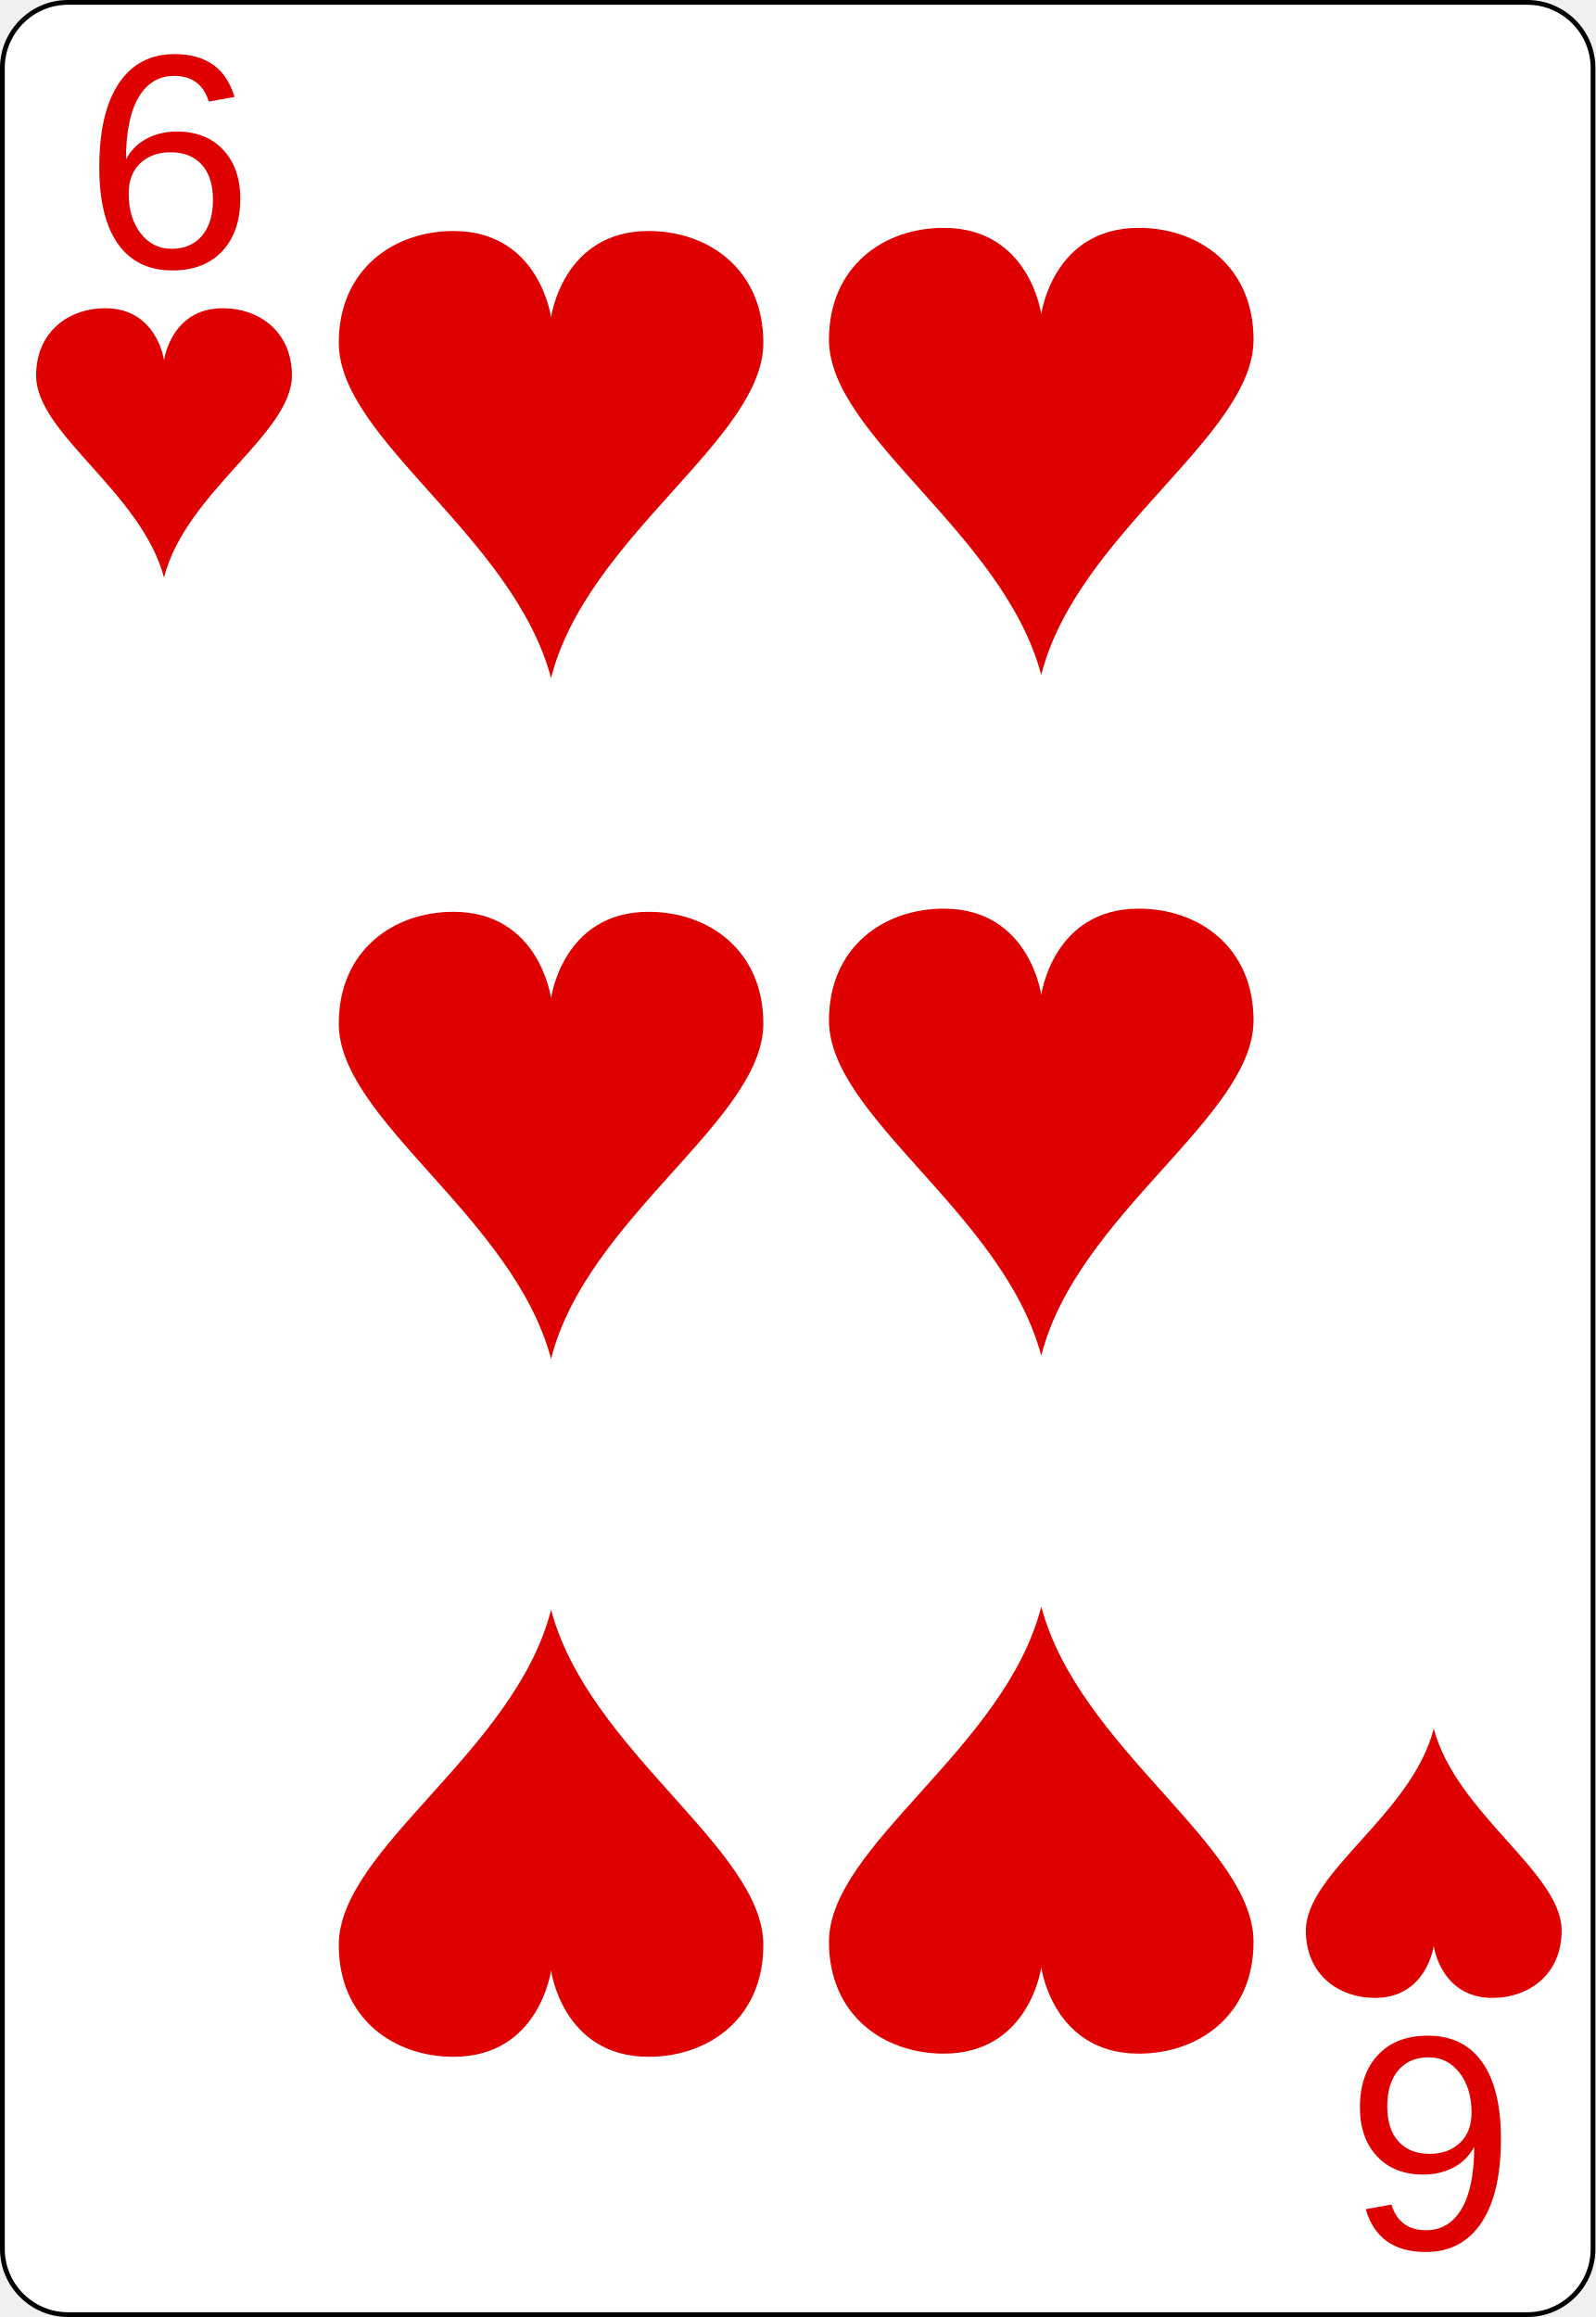
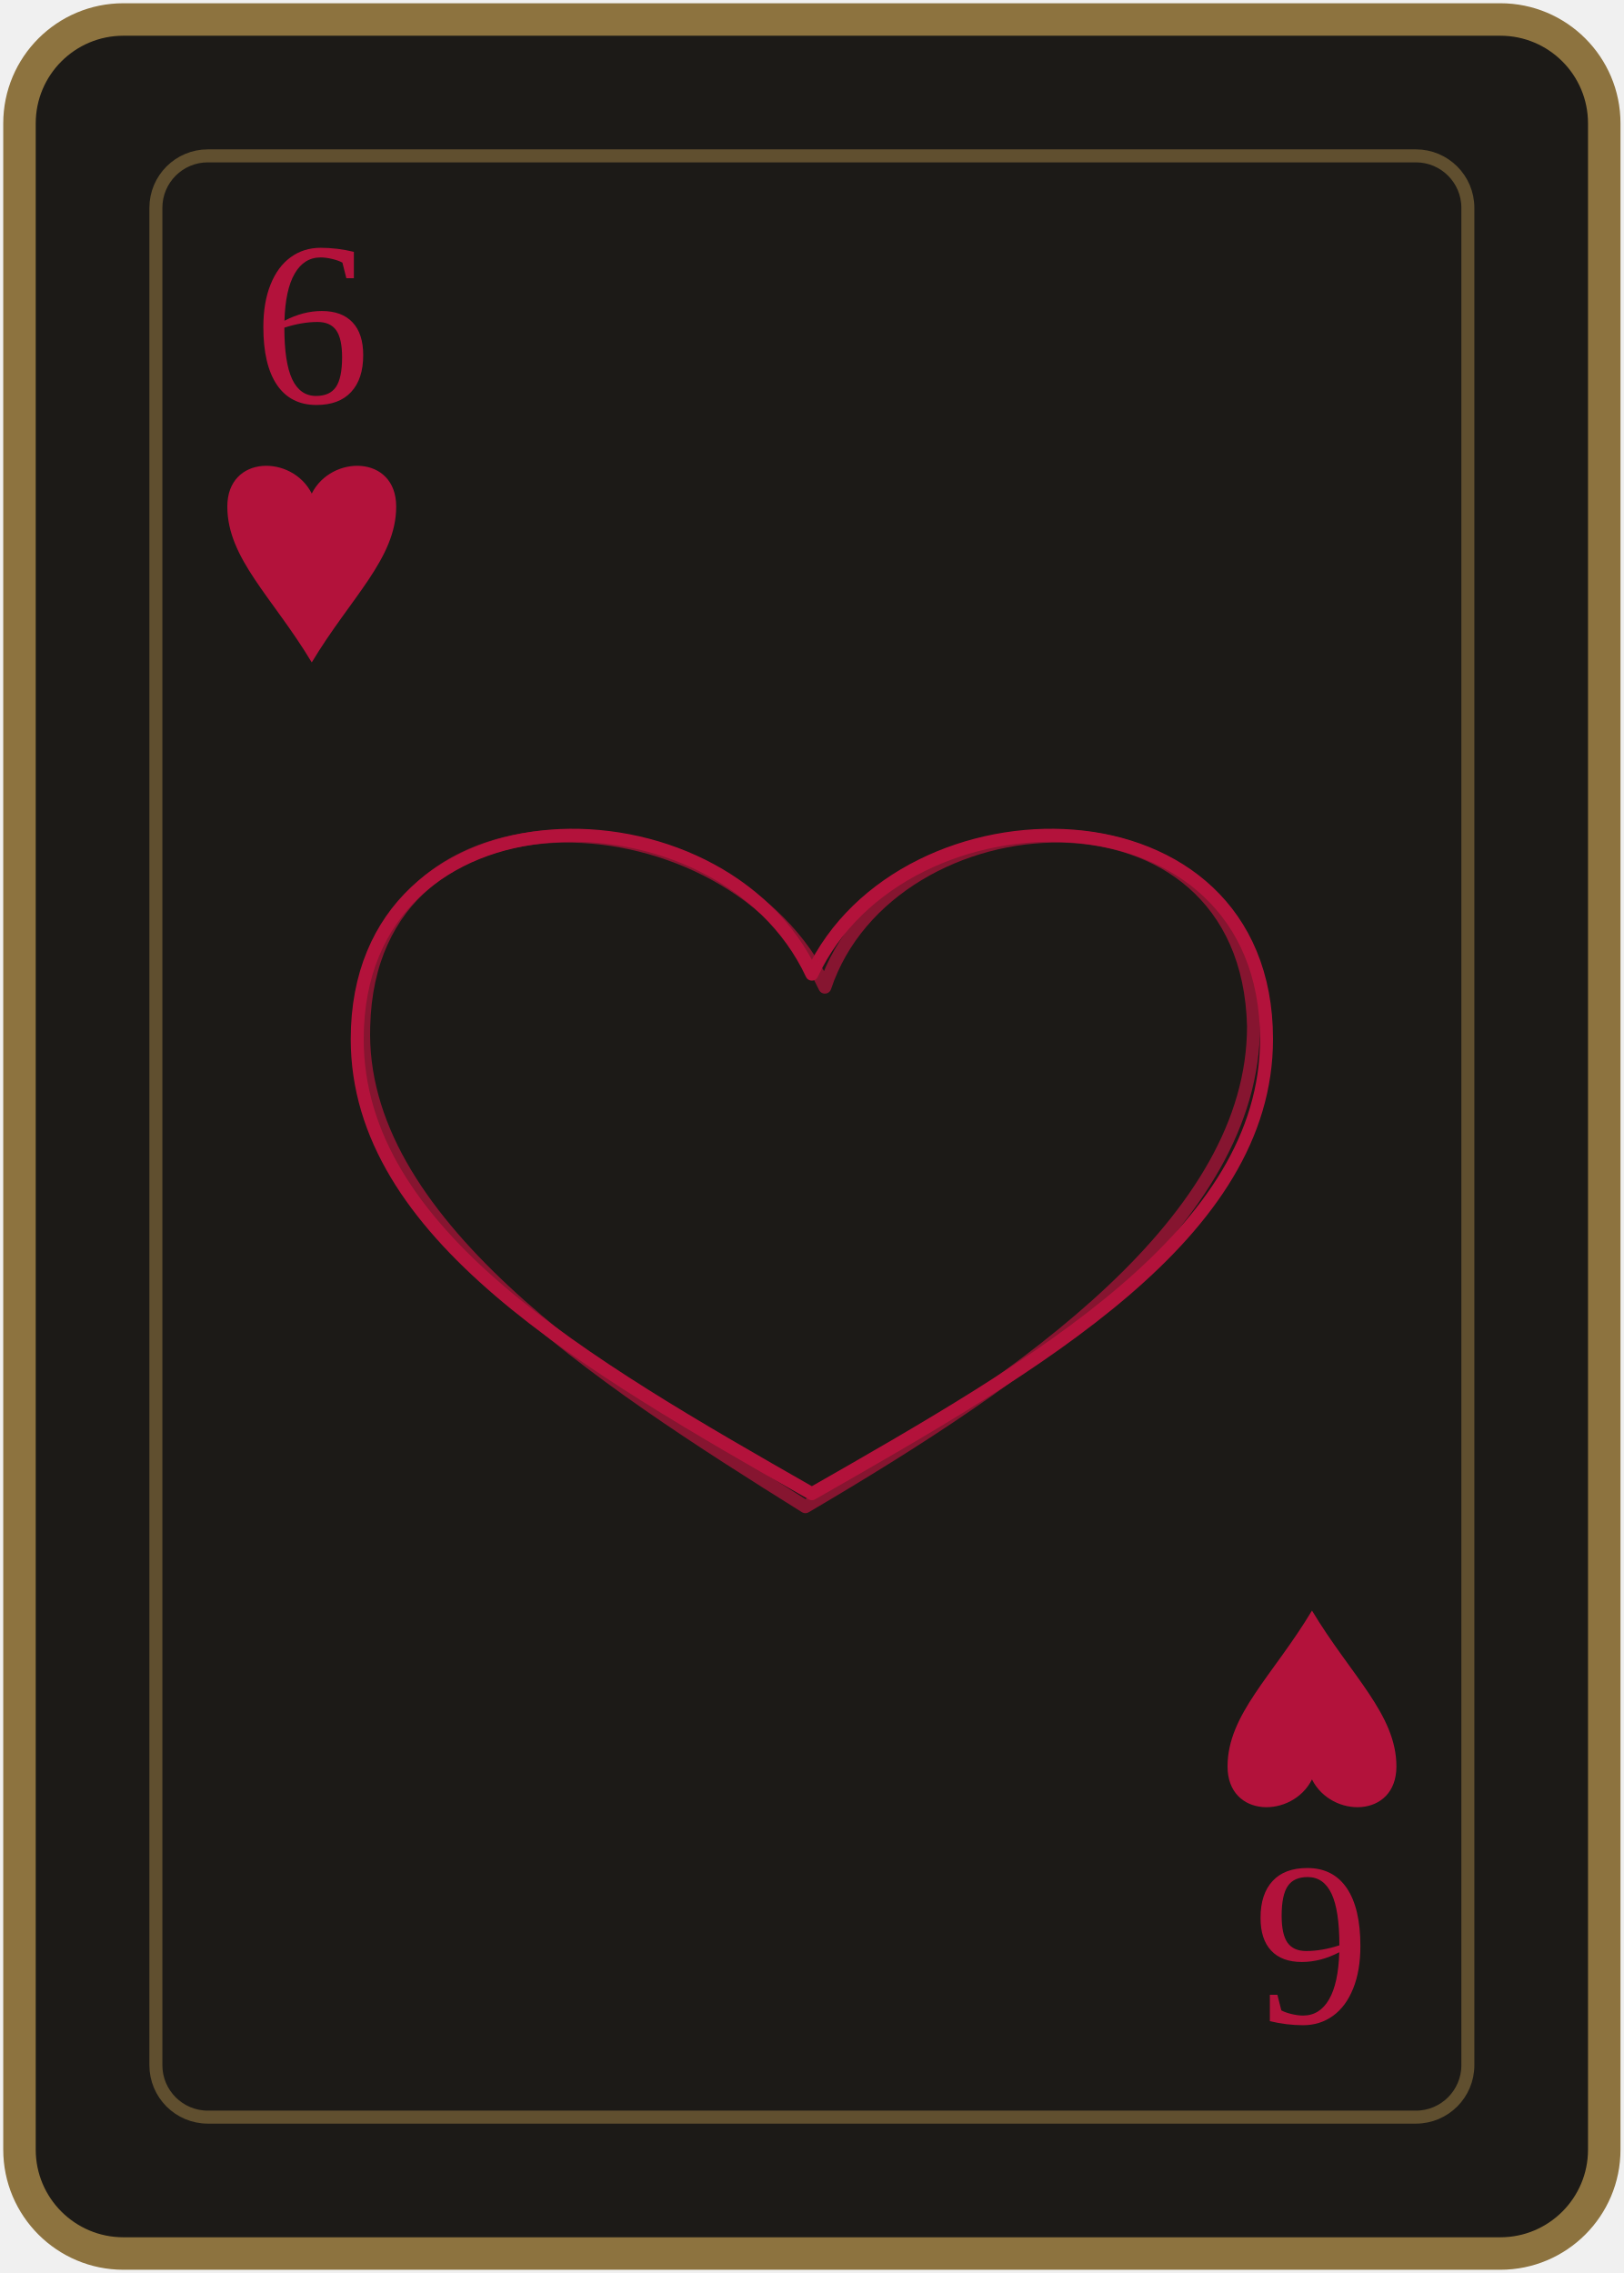
- <svg xmlns="http://www.w3.org/2000/svg" xmlns:xlink="http://www.w3.org/1999/xlink" width="167.087pt" height="242.667pt" viewBox="0 0 167.087 242.667" xml:space="preserve" id="svg2" version="1.1">
-   <defs id="defs41">
-     <radialGradient xlink:href="#linearGradient3773" id="radialGradient3781" cx="-0.158" cy="-8.835" fx="-0.158" fy="-8.835" r="8" gradientTransform="matrix(-1.584269,-0.02349808,0.03071979,-2.477574,-0.2485638,-26.71351)" gradientUnits="userSpaceOnUse" />
-     <linearGradient id="linearGradient3773">
-       <stop style="stop-color:#000000;stop-opacity:1;" offset="0" id="stop3775" />
-       <stop style="stop-color:#000000;stop-opacity:0.649;" offset="1" id="stop3777" />
-     </linearGradient>
-     <radialGradient xlink:href="#linearGradient3773" id="radialGradient3957" cx="-0.158" cy="-8.835" fx="-0.158" fy="-8.835" r="8" gradientTransform="matrix(-1.584269,-0.02349808,0.03071979,-2.477574,-0.2485638,-26.71351)" gradientUnits="userSpaceOnUse" />
-     <linearGradient id="linearGradient3959">
-       <stop style="stop-color:#000000;stop-opacity:1;" offset="0" id="stop3961" />
-       <stop style="stop-color:#000000;stop-opacity:0.649;" offset="1" id="stop3963" />
-     </linearGradient>
-     <radialGradient r="81.903" fy="509.476" fx="168.025" cy="509.476" cx="168.025" gradientTransform="matrix(1.25656,-0.7774064,0.3366382,0.5361257,-221.2021,359.2426)" gradientUnits="userSpaceOnUse" id="radialGradient3975" xlink:href="#linearGradient3784-4" />
-     <linearGradient id="linearGradient3784-4">
-       <stop style="stop-color:#ffffff;stop-opacity:0.435;" offset="0" id="stop3786-8" />
-       <stop style="stop-color:#000000;stop-opacity:0;" offset="1" id="stop3788-6" />
-     </linearGradient>
-     <radialGradient xlink:href="#linearGradient3784-4-5" id="radialGradient3929" gradientUnits="userSpaceOnUse" gradientTransform="matrix(1.25656,-0.7774064,0.3366382,0.5361257,-221.2021,359.2426)" cx="168.025" cy="509.476" fx="168.025" fy="509.476" r="81.903" />
-     <linearGradient id="linearGradient3784-4-5">
-       <stop style="stop-color:#ffffff;stop-opacity:0.489;" offset="0" id="stop3786-8-0" />
-       <stop style="stop-color:#000000;stop-opacity:0;" offset="1" id="stop3788-6-3" />
-     </linearGradient>
-     <radialGradient xlink:href="#linearGradient3784-4-1" id="radialGradient3927" gradientUnits="userSpaceOnUse" gradientTransform="matrix(1.25656,-0.7774064,0.3366382,0.5361257,-221.2021,359.2426)" cx="168.025" cy="509.476" fx="168.025" fy="509.476" r="81.903" />
-     <linearGradient id="linearGradient3784-4-1">
-       <stop style="stop-color:#ffffff;stop-opacity:0.237;" offset="0" id="stop3786-8-03" />
-       <stop style="stop-color:#000000;stop-opacity:0;" offset="1" id="stop3788-6-6" />
-     </linearGradient>
-     <radialGradient xlink:href="#linearGradient3768" id="radialGradient3776" cx="-0.206" cy="-4.579" fx="-0.206" fy="-4.579" r="8" gradientTransform="matrix(-1,0,0,-1.720176,-0.4120407,-13.02719)" gradientUnits="userSpaceOnUse" />
-     <linearGradient id="linearGradient3768">
-       <stop style="stop-color:#df0000;stop-opacity:1;" offset="0" id="stop3770" />
-       <stop style="stop-color:#df0000;stop-opacity:0.672;" offset="1" id="stop3772" />
-     </linearGradient>
-     <radialGradient r="81.903" fy="511.223" fx="171.487" cy="511.223" cx="171.487" gradientTransform="matrix(1.152989,-0.6739155,0.3948202,0.6754904,-233.6326,270.4008)" gradientUnits="userSpaceOnUse" id="radialGradient4013" xlink:href="#linearGradient3784-4-6" />
-     <linearGradient id="linearGradient3784-4-6">
-       <stop style="stop-color:#ffffff;stop-opacity:0.313;" offset="0" id="stop3786-8-8" />
-       <stop style="stop-color:#000000;stop-opacity:0;" offset="1" id="stop3788-6-8" />
-     </linearGradient>
-     <radialGradient r="81.903" fy="492.632" fx="159.354" cy="492.632" cx="159.354" gradientTransform="matrix(1.089478,-0.715138,0.4464527,0.6562658,-244.9333,290.9185)" gradientUnits="userSpaceOnUse" id="radialGradient4013-8" xlink:href="#linearGradient3784-4-2" />
-     <linearGradient id="linearGradient3784-4-2">
-       <stop style="stop-color:#ffffff;stop-opacity:0.29;" offset="0" id="stop3786-8-1" />
-       <stop style="stop-color:#000000;stop-opacity:0;" offset="1" id="stop3788-6-5" />
-     </linearGradient>
-     <radialGradient r="81.903" fy="492.632" fx="159.354" cy="492.632" cx="159.354" gradientTransform="matrix(1.089478,-0.715138,0.4464527,0.6562658,-244.9333,290.9185)" gradientUnits="userSpaceOnUse" id="radialGradient3073" xlink:href="#linearGradient3784-4-2" />
+ <svg xmlns="http://www.w3.org/2000/svg" viewBox="0 0 250 350" width="250" height="350" class="op-face">
+   <defs>
+     <style>
+       .op-face .op-bg {
+         fill: var(--op-color-neutral-minus-eight, #1c1a17);
+       }
+ 
+       /* opposite of the app's neutral background: light mode default is dark,
+          dark mode flips it light */
+       @media (prefers-color-scheme: dark) {
+         .op-face .op-bg {
+           fill: var(--op-color-neutral-plus-eight, #f5f4f2);
+         }
+       }
+ 
+       .op-face .op-border {
+         fill: none;
+         stroke: var(--op-color-primary-base, #8d733f);
+         stroke-width: 5;
+       }
+ 
+       .op-face .op-border-inner {
+         fill: none;
+         stroke: var(--op-color-primary-base, #8d733f);
+         stroke-width: 2;
+         opacity: 0.6;
+       }
+ 
+       .op-face .op-emblem-line {
+         fill: none;
+         stroke: var(--op-color-alerts-danger-base, #b3123b);
+         stroke-width: 2;
+         stroke-linecap: round;
+         stroke-linejoin: round;
+       }
+ 
+       .op-face .op-emblem-fill {
+         fill: var(--op-color-alerts-danger-base, #b3123b);
+       }
+ 
+       .op-face .op-index {
+         fill: var(--op-color-alerts-danger-base, #b3123b);
+         font-family: Georgia, 'Times New Roman', serif;
+         font-size: 36px;
+         text-anchor: middle;
+       }
+     </style>
  </defs>
-   <g id="Layer_x0020_1" style="fill-rule:nonzero;clip-rule:nonzero;stroke:#000000;stroke-miterlimit:4;">
-     <path style="fill:#FFFFFF;stroke-width:0.5;" d="M166.837,235.548c0,3.777-3.087,6.869-6.871,6.869H7.111c-3.775,0-6.861-3.092-6.861-6.869V7.12C0.25,3.343,3.336,0.25,7.111,0.25h152.855    c3.784,0,6.871,3.093,6.871,6.87v228.428z" id="path5" />
-     <g style="stroke:none;" id="g7">
-       <g id="g9">
- 				
- 			</g>
+   <g class="op-card">
+     <rect class="op-bg" x="3" y="3" width="244" height="344" rx="16" />
+     <rect class="op-border" x="3" y="3" width="244" height="344" rx="16" />
+     <rect class="op-border-inner" x="24" y="24" width="202" height="302" rx="8" />
+     <g transform="translate(48 62)">
+       <text class="op-index" x="0" y="0">6</text>
+       <path class="op-emblem-fill" d="M 0 14 C -3 8 -13 8 -13 16 C -13 24 -6 30 0 40 C 6 30 13 24 13 16 C 13 8 3 8 0 14 Z" />
    </g>
-     <g id="g15">
- 			
- 		</g>
-     <g id="g19">
- 			
- 		</g>
-     <g style="stroke:none;" id="g23">
-       <g id="g25">
- 				
- 			</g>
+     <g transform="translate(202 288) rotate(180)">
+       <text class="op-index" x="0" y="0">6</text>
+       <path class="op-emblem-fill" d="M 0 14 C -3 8 -13 8 -13 16 C -13 24 -6 30 0 40 C 6 30 13 24 13 16 C 13 8 3 8 0 14 Z" />
    </g>
-     <g style="stroke:none;" id="g31">
-       <g id="g33">
- 				
- 			</g>
+     <g transform="translate(125 175)">
+       <path class="op-emblem-line" d="M 0 -25 C -14 -55 -70 -55 -70 -15 C -70 15 -35 35 0 55 C 35 35 70 15 70 -15 C 70 -55 14 -55 0 -25 Z" />
+       <path class="op-emblem-line" opacity="0.7" d="M 2 -23 C -12 -53 -68 -57 -69 -17 C -70 13 -33 37 -1 57 C 33 37 68 13 68 -17 C 67 -57 12 -53 2 -23 Z" />
    </g>
  </g>
-   <text xml:space="preserve" style="font-size:32px;font-style:normal;font-weight:normal;line-height:125%;letter-spacing:0px;word-spacing:0px;fill:#df0000;fill-opacity:1;stroke:none;font-family:Bitstream Vera Sans" x="8.775" y="28.013" id="text3788">
-     <tspan id="tspan3790" x="8.775" y="28.013" style="font-style:normal;font-variant:normal;font-weight:normal;font-stretch:normal;fill:#df0000;fill-opacity:1;font-family:Arial;-inkscape-font-specification:Arial">6</tspan>
-   </text>
-   <g transform="matrix(1.674307,0,0,1.566992,17.17751,46.38532)" id="layer1-9-6" style="fill:#df0000;fill-opacity:1">
-     <path style="fill:#df0000;fill-opacity:1" id="hl-8" d="M 3.676,-9 C 0.433,-9 0,-5.523 0,-5.523 0,-5.523 -0.433,-9 -3.676,-9 -5.946,-9 -8,-7.441 -8,-4.5 -8,-0.614 -1.421,3.294 0,9 1.352,3.299 8,-0.614 8,-4.5 8,-7.441 5.946,-9 3.676,-9 z" />
-   </g>
-   <text xml:space="preserve" style="font-size:32px;font-style:normal;font-weight:normal;line-height:125%;letter-spacing:0px;word-spacing:0px;fill:#df0000;fill-opacity:1;stroke:none;font-family:Bitstream Vera Sans" x="-158.818" y="-213.515" id="text3788-4" transform="scale(-1,-1)">
-     <tspan id="tspan3790-3" x="-158.818" y="-213.515" style="font-style:normal;font-variant:normal;font-weight:normal;font-stretch:normal;fill:#df0000;fill-opacity:1;font-family:Arial;-inkscape-font-specification:Arial">6</tspan>
-   </text>
-   <g transform="matrix(-1.674307,0,0,-1.566992,150.156,195.1431)" id="layer1-9-6-5" style="fill:#df0000;fill-opacity:1">
-     <path style="fill:#df0000;fill-opacity:1" id="hl-8-1" d="M 3.676,-9 C 0.433,-9 0,-5.523 0,-5.523 0,-5.523 -0.433,-9 -3.676,-9 -5.946,-9 -8,-7.441 -8,-4.5 -8,-0.614 -1.421,3.294 0,9 1.352,3.299 8,-0.614 8,-4.5 8,-7.441 5.946,-9 3.676,-9 z" />
-   </g>
-   <g transform="matrix(2.779008,0,0,2.600887,57.71227,47.60377)" id="layer1-9-6-8" style="fill:#df0000;fill-opacity:1">
-     <path style="fill:#df0000;fill-opacity:1" id="hl-8-8" d="M 3.676,-9 C 0.433,-9 0,-5.523 0,-5.523 0,-5.523 -0.433,-9 -3.676,-9 -5.946,-9 -8,-7.441 -8,-4.5 -8,-0.614 -1.421,3.294 0,9 1.352,3.299 8,-0.614 8,-4.5 8,-7.441 5.946,-9 3.676,-9 z" />
-   </g>
-   <g transform="matrix(-2.779008,0,0,-2.600887,57.71227,192.0062)" id="layer1-9-6-8-9" style="fill:#df0000;fill-opacity:1">
-     <path style="fill:#df0000;fill-opacity:1" id="hl-8-8-5" d="M 3.676,-9 C 0.433,-9 0,-5.523 0,-5.523 0,-5.523 -0.433,-9 -3.676,-9 -5.946,-9 -8,-7.441 -8,-4.5 -8,-0.614 -1.421,3.294 0,9 1.352,3.299 8,-0.614 8,-4.5 8,-7.441 5.946,-9 3.676,-9 z" />
-   </g>
-   <g transform="matrix(2.779008,0,0,2.600887,57.71227,118.9046)" id="layer1-9-6-8-8" style="fill:#df0000;fill-opacity:1">
-     <path style="fill:#df0000;fill-opacity:1" id="hl-8-8-8" d="M 3.676,-9 C 0.433,-9 0,-5.523 0,-5.523 0,-5.523 -0.433,-9 -3.676,-9 -5.946,-9 -8,-7.441 -8,-4.5 -8,-0.614 -1.421,3.294 0,9 1.352,3.299 8,-0.614 8,-4.5 8,-7.441 5.946,-9 3.676,-9 z" />
-   </g>
-   <g transform="matrix(2.779008,0,0,2.600887,109.0504,47.27278)" id="layer1-9-6-8-88" style="fill:#df0000;fill-opacity:1">
-     <path style="fill:#df0000;fill-opacity:1" id="hl-8-8-4" d="M 3.676,-9 C 0.433,-9 0,-5.523 0,-5.523 0,-5.523 -0.433,-9 -3.676,-9 -5.946,-9 -8,-7.441 -8,-4.5 -8,-0.614 -1.421,3.294 0,9 1.352,3.299 8,-0.614 8,-4.5 8,-7.441 5.946,-9 3.676,-9 z" />
-   </g>
-   <g transform="matrix(-2.779008,0,0,-2.600887,109.0504,191.6752)" id="layer1-9-6-8-9-3" style="fill:#df0000;fill-opacity:1">
-     <path style="fill:#df0000;fill-opacity:1" id="hl-8-8-5-1" d="M 3.676,-9 C 0.433,-9 0,-5.523 0,-5.523 0,-5.523 -0.433,-9 -3.676,-9 -5.946,-9 -8,-7.441 -8,-4.5 -8,-0.614 -1.421,3.294 0,9 1.352,3.299 8,-0.614 8,-4.5 8,-7.441 5.946,-9 3.676,-9 z" />
-   </g>
-   <g transform="matrix(2.779008,0,0,2.600887,109.0504,118.5736)" id="layer1-9-6-8-8-4" style="fill:#df0000;fill-opacity:1">
-     <path style="fill:#df0000;fill-opacity:1" id="hl-8-8-8-9" d="M 3.676,-9 C 0.433,-9 0,-5.523 0,-5.523 0,-5.523 -0.433,-9 -3.676,-9 -5.946,-9 -8,-7.441 -8,-4.5 -8,-0.614 -1.421,3.294 0,9 1.352,3.299 8,-0.614 8,-4.5 8,-7.441 5.946,-9 3.676,-9 z" />
-   </g>
</svg>
